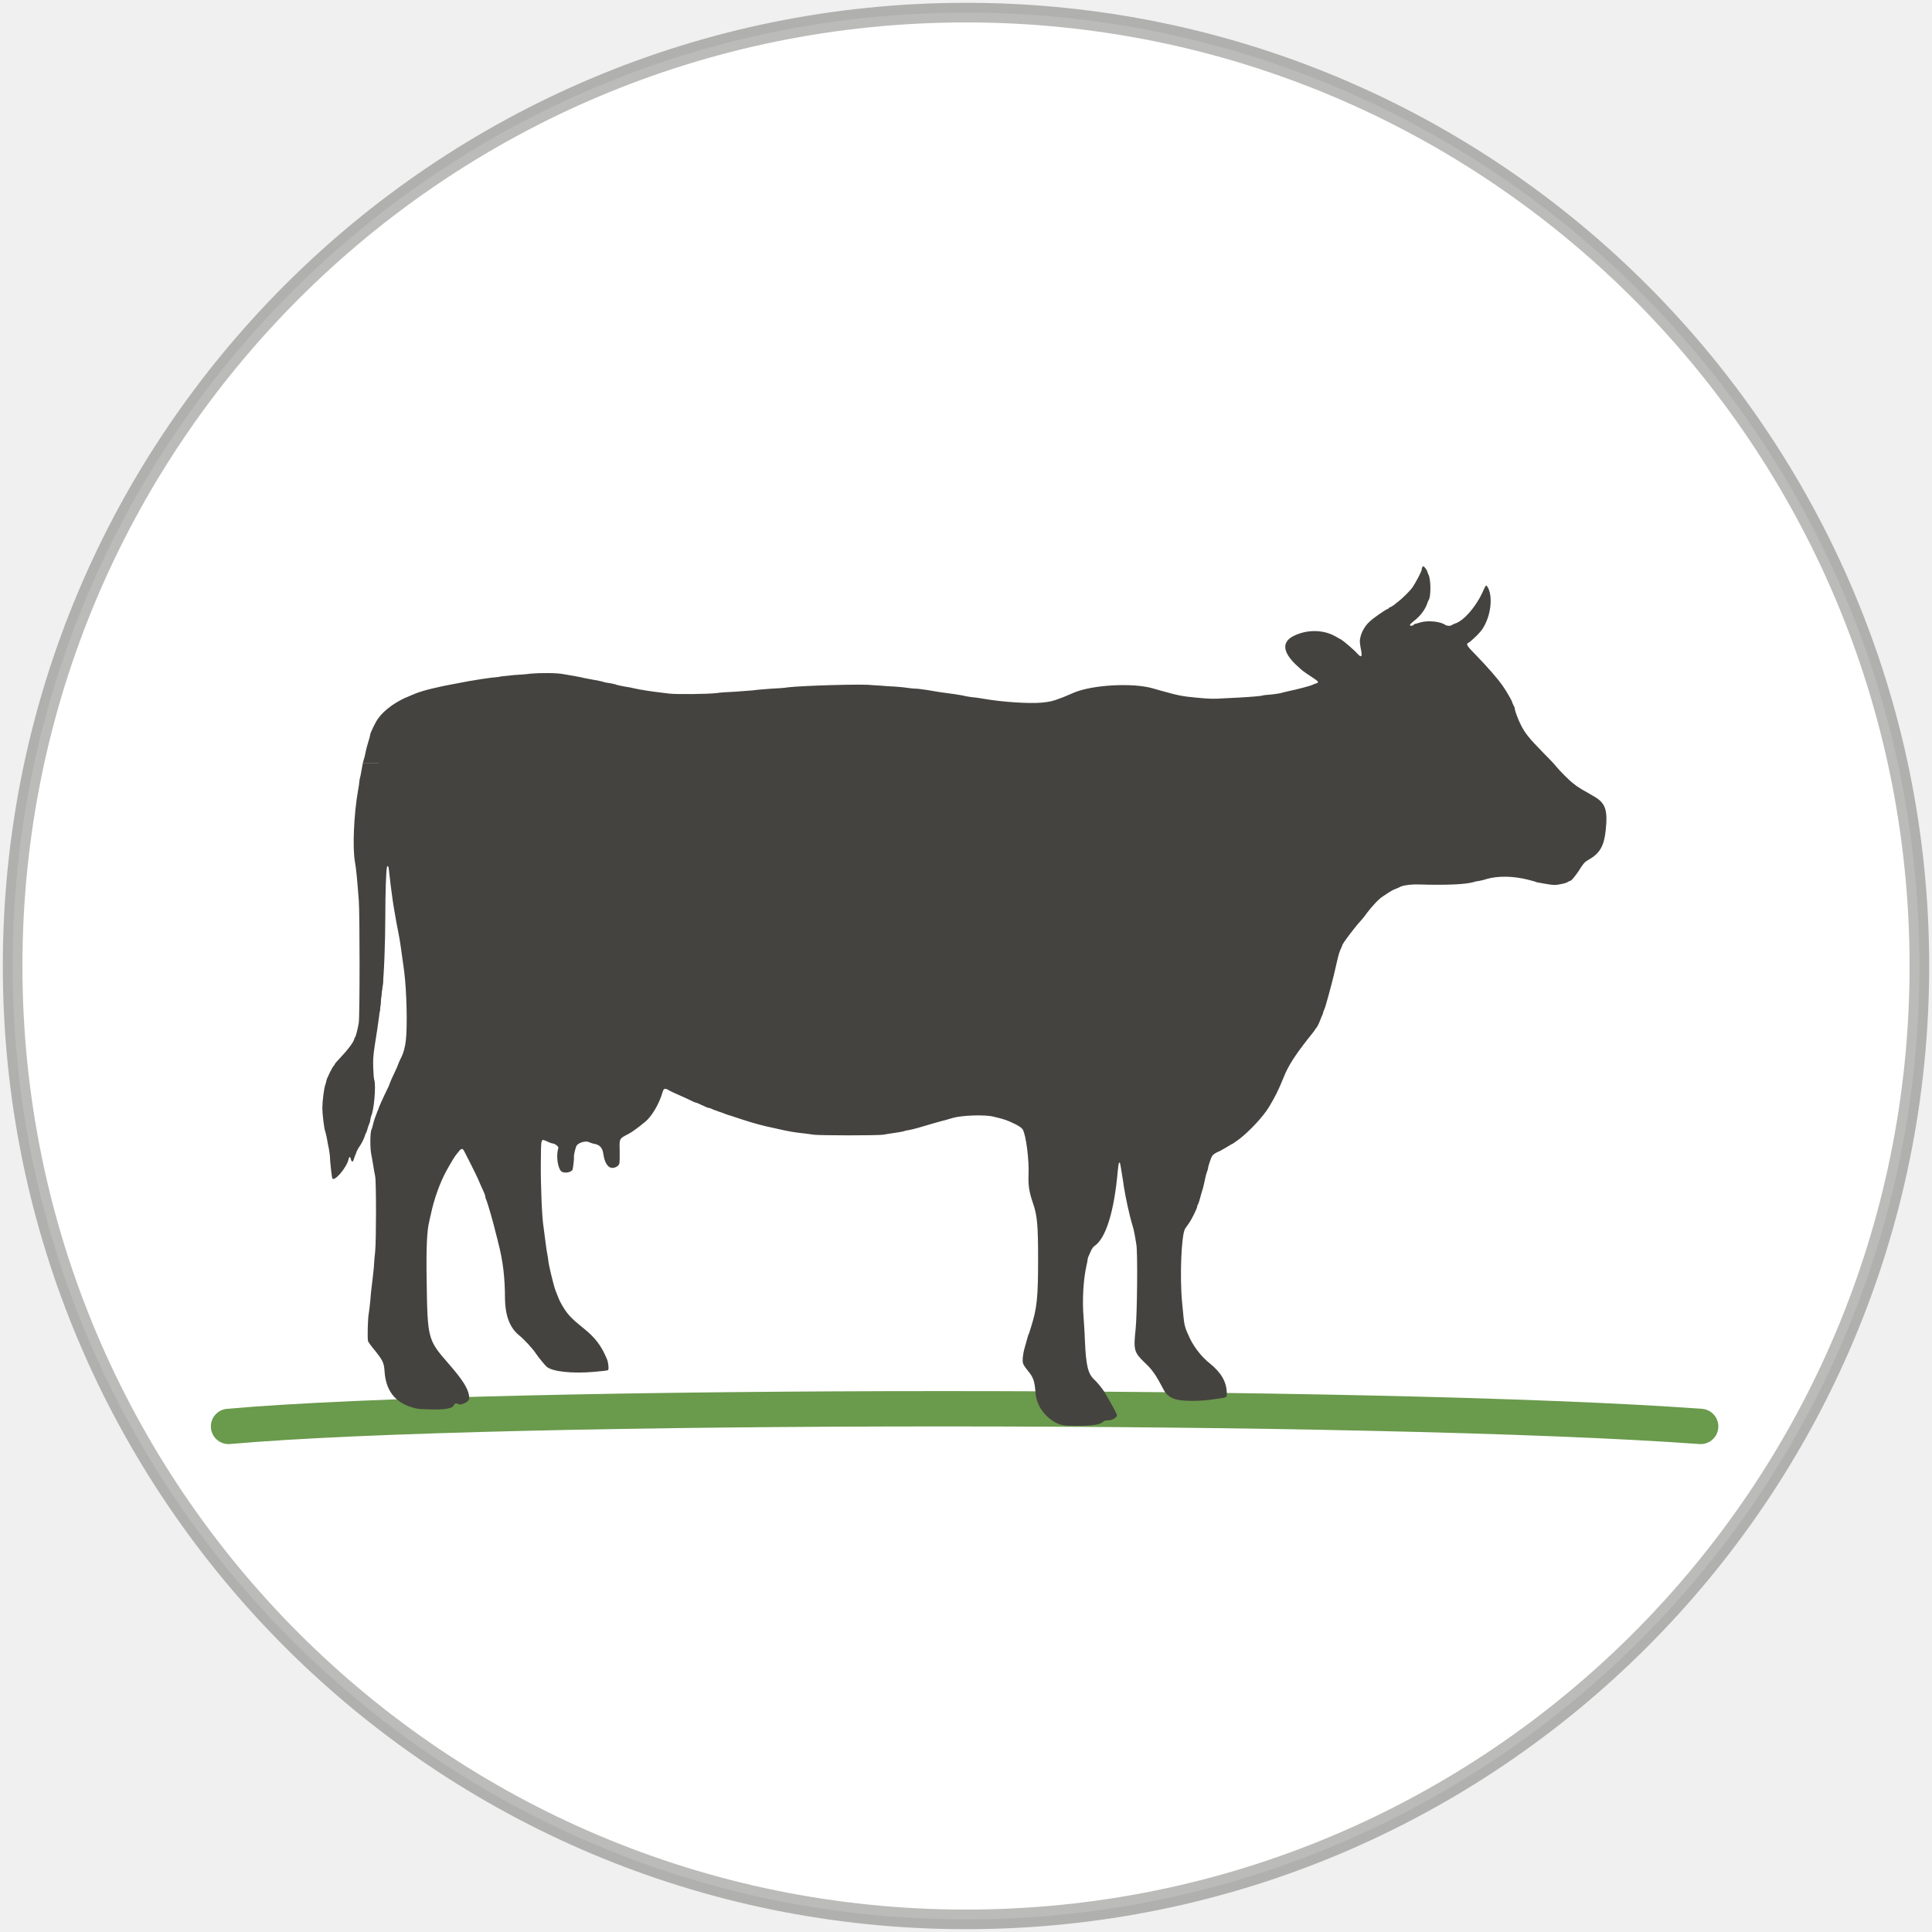
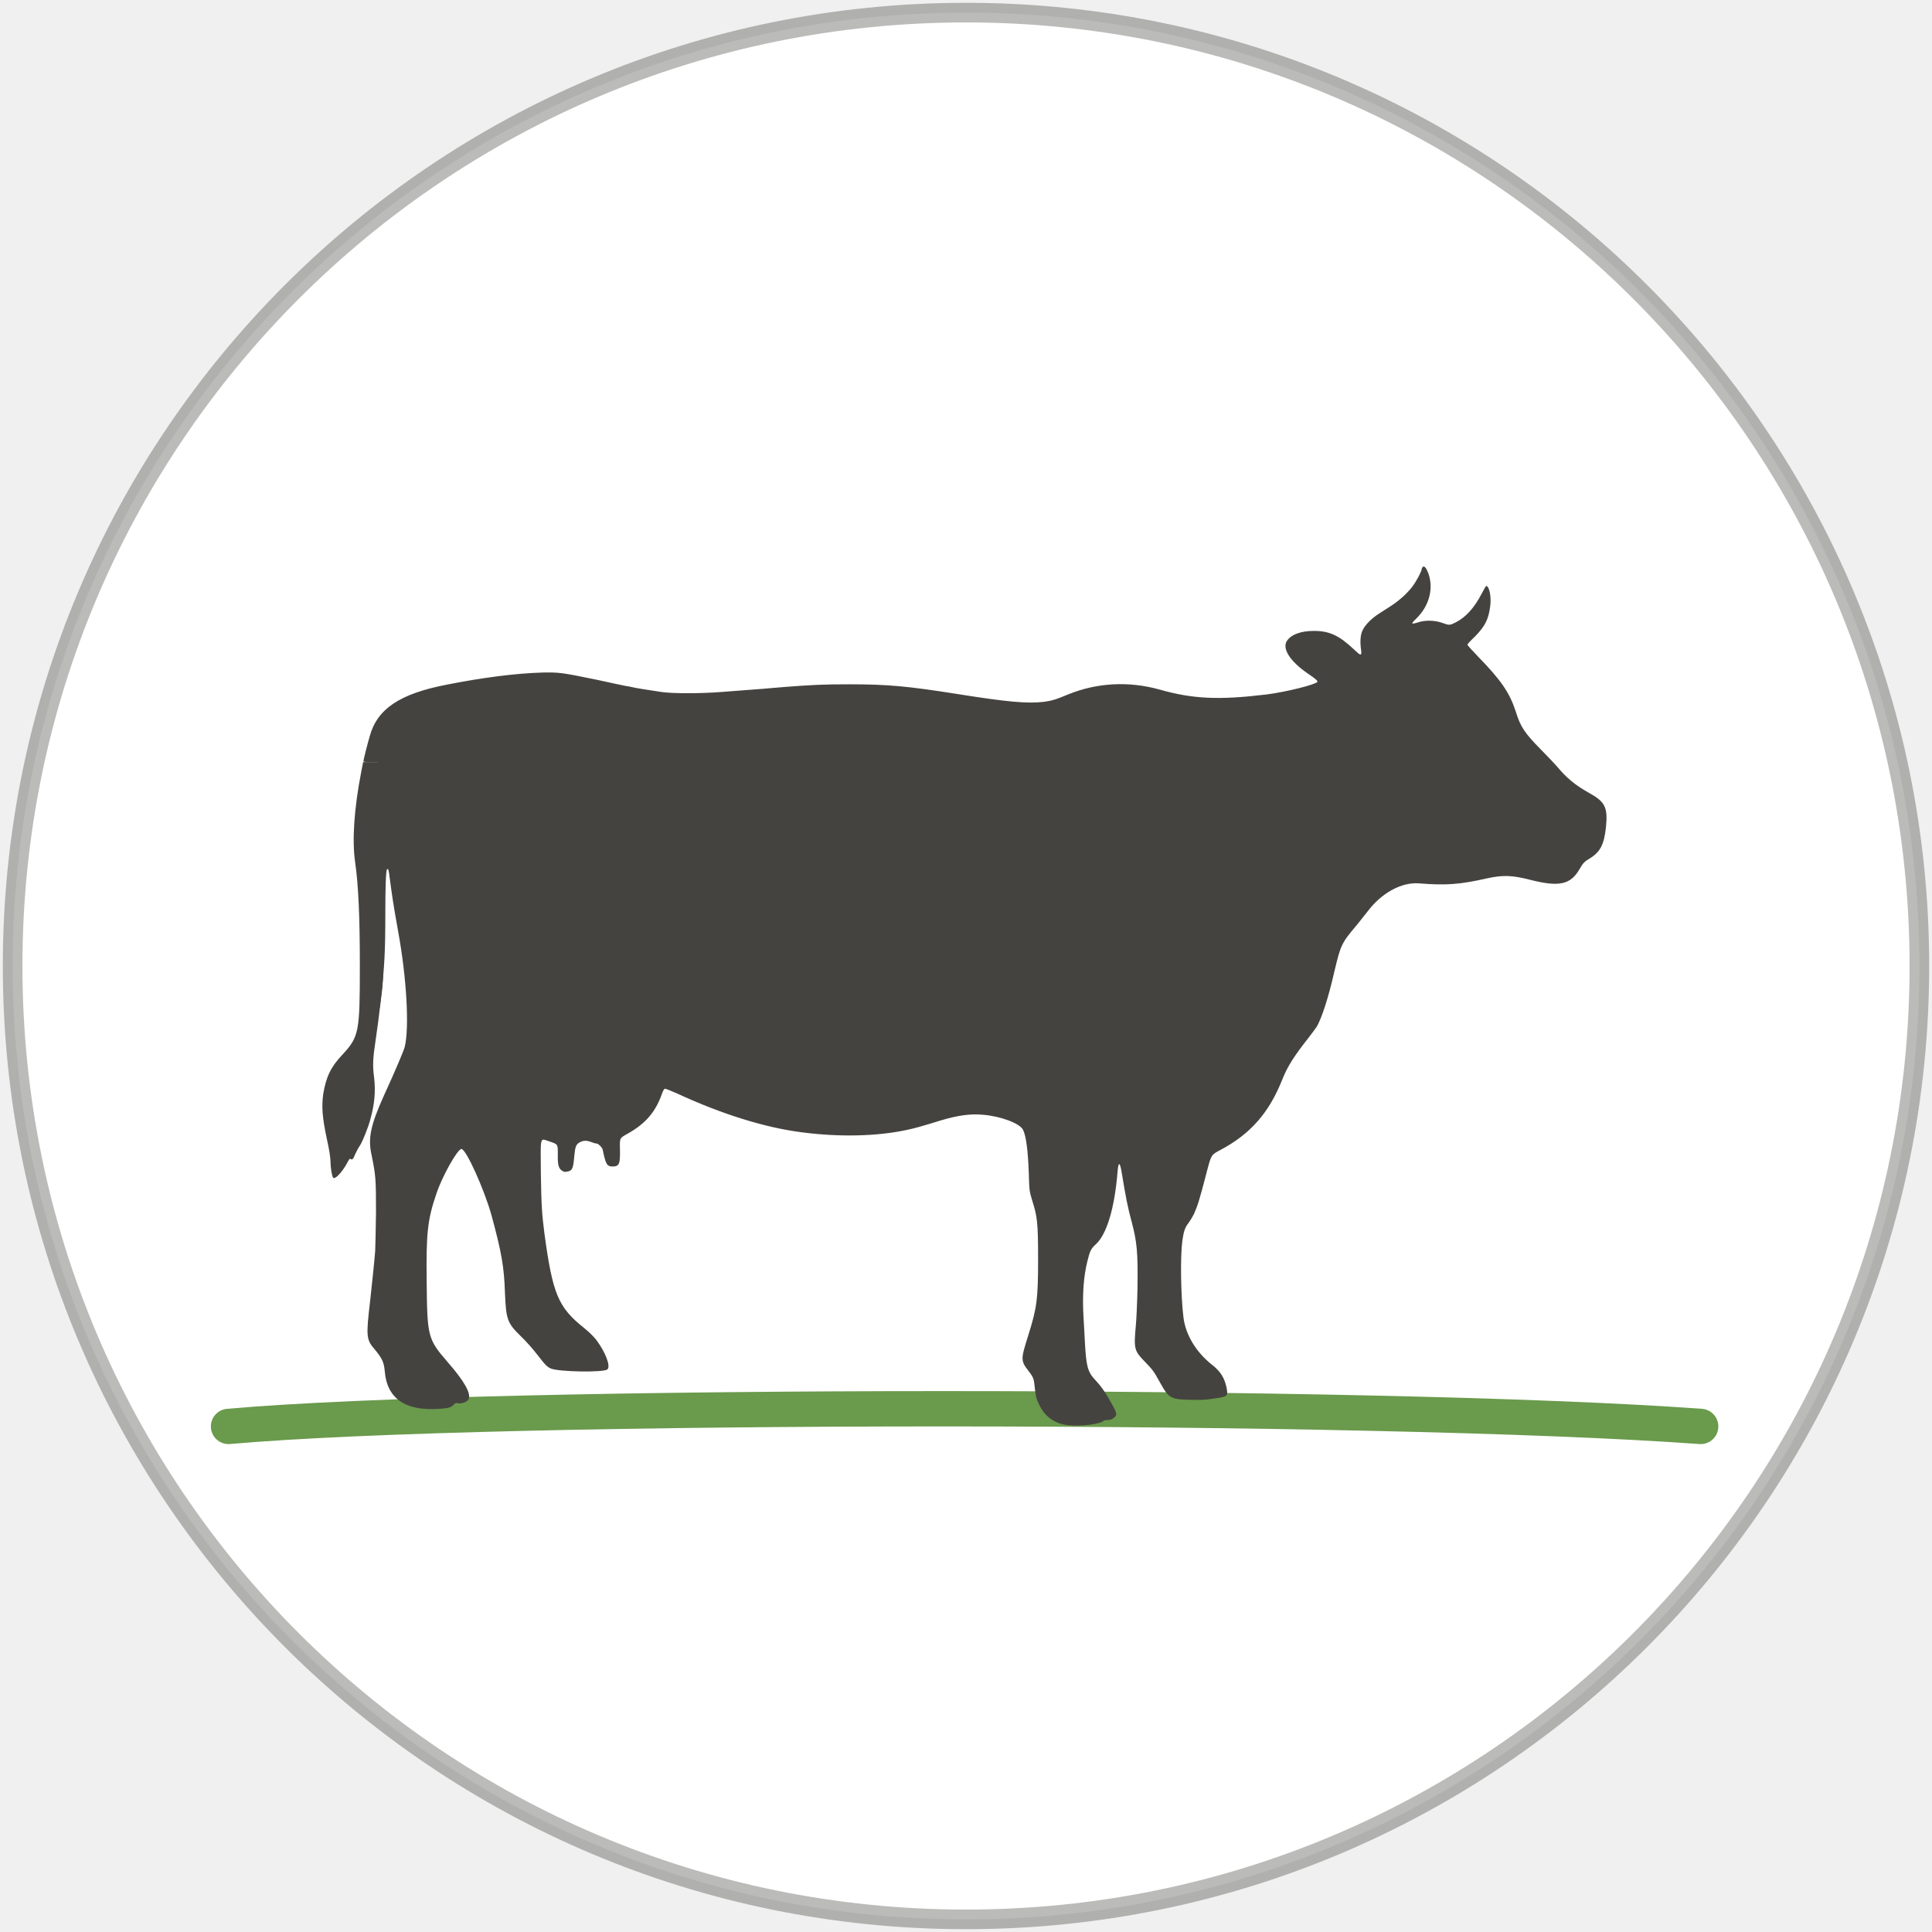
<svg xmlns="http://www.w3.org/2000/svg" viewBox="0 0 689 689" width="689" height="689" role="img" aria-label="Upande Livestock">
  <circle cx="344.5" cy="344.5" r="340" fill="#ffffff" stroke="#1c1b19" stroke-opacity=".3" stroke-width="7" />
  <g transform="translate(50 158) scale(1.05)">
    <path d="M30 334 C120 326 420 326 530 334" fill="none" stroke="#6a9a4c" stroke-width="12" stroke-linecap="round" />
    <g transform="translate(60 40) scale(0.93)" fill="#45433f">
-       <path d="M5.6 225.4C5.4 224.6 4.8 219.2 4.8 218.1C4.8 217.4 4.6 215.9 4.4 214.8C4.1 213.6 3.8 211.7 3.6 210.6C3.4 209.6 3.1 208.5 3 208.2C2.7 207.6 2 202 2 199.9C2 197.5 2.6 192.6 3.1 191.3C3.3 190.7 3.5 190 3.5 189.8C3.5 189.3 5.7 184.8 6.1 184.5C6.3 184.3 6.5 184.1 6.5 183.9C6.5 183.7 7.6 182.5 8.9 181.1C11.3 178.6 13.3 175.9 13.6 174.8C13.7 174.4 13.9 174 14 173.9C14.3 173.5 15 170.6 15.3 168.8C15.7 166.4 15.7 128.4 15.3 123.8C14.7 115.9 14.3 112 13.9 109.9C13 104.8 13.5 92.7 15 84.1C15.3 82.6 15.5 81.1 15.5 80.7C15.5 80.4 15.7 79.3 16 78.2C16.2 77 16.5 75.6 16.6 74.9L16.8 73.8 20.6 73.8L24.5 73.8 24.4 113.8C24.4 141.5 24.3 154.2 24.1 155C23.9 155.6 23.7 157.5 23.5 159.2C23.2 163.3 22.4 169.3 21.2 176.6C20.5 181.2 20.5 182.3 20.6 185.5C20.7 187.4 20.8 189.3 21 189.7C21.6 191.9 20.9 200.6 19.8 202.9C19.7 203.3 19.5 204 19.5 204.3C19.5 204.6 19.3 205.3 19 205.9C18.8 206.5 18.5 207.3 18.4 207.8C18.3 208.2 18.1 208.7 18 208.9C17.9 209 17.7 209.4 17.6 209.8C17.3 210.9 16.2 213.1 15.3 214.3C14.9 215 14.5 215.7 14.5 215.8C14.5 215.9 14.3 216.5 14 217.1C13.8 217.7 13.5 218.5 13.4 218.8C13.1 219.7 12.7 219.6 12.4 218.5C12.2 217.5 11.8 217.5 11.6 218.5C10.9 221.7 6.1 227.2 5.6 225.4Z" />
-       <path d="M272.7 315.7C269.3 315.2 265.5 312.1 263.8 308.6C262.9 306.7 262.5 305.4 262.4 303.1C262.1 299.7 261.6 298.1 259.9 296.1C257.7 293.3 257.7 293.2 257.8 291C257.9 290 258.2 288.3 258.5 287.4C258.8 286.4 259.2 285 259.4 284.2C259.6 283.5 259.8 282.6 260 282.4C260.1 282.1 260.5 281 260.8 279.9C263 273 263.4 269 263.4 255.2C263.4 242.8 263.1 239.2 261.6 234.8C260.1 230.5 259.8 228.1 259.9 224.6C260.2 219 259 209.8 257.8 207.7C257.4 207.1 256.7 206.6 255.2 205.8C251.9 204.2 251.3 204 247.1 203C244 202.2 235.8 202.5 232.5 203.4C231.8 203.6 230.3 204 229.4 204.3C228.4 204.5 226.9 205 226 205.2C220.7 206.8 217.5 207.7 216.2 207.9C215.6 208 214.8 208.1 214.5 208.3C214.2 208.4 212.7 208.7 211.2 208.9C209.8 209.1 207.8 209.4 206.8 209.6C204.3 209.9 184.5 209.9 181.5 209.6C180.3 209.4 177.9 209.1 176.1 208.9C174.3 208.7 172.1 208.3 171.2 208.1C170.4 207.9 168.5 207.5 167.1 207.2C162.8 206.3 159.8 205.5 154.9 203.9C153.4 203.4 151.6 202.8 151 202.6C150.4 202.5 149.1 202 148.1 201.6C147.2 201.3 146 200.9 145.6 200.7C145.1 200.6 144.5 200.3 144.1 200.1C143.7 199.9 143.2 199.8 143.1 199.8C142.8 199.8 142.1 199.5 139.1 198.1C138.7 197.9 138.2 197.8 138.1 197.8C138 197.8 137.4 197.5 136.6 197.1C135.9 196.8 134.6 196.2 133.8 195.8C130.8 194.5 129.1 193.7 128.8 193.5C127.2 192.5 126.7 192.6 126.3 193.9C125.1 198.2 122.4 202.8 119.9 204.9C119.4 205.3 118.7 205.8 118.4 206.1C116.5 207.6 115.2 208.5 114 209.2C110.2 211.2 110.5 210.7 110.6 216.3C110.6 220.2 110.6 220.2 110 220.9C109.5 221.3 109 221.6 108.2 221.7C106.4 221.9 105.1 220 104.6 216.5C104.3 214.3 103.2 213.2 101.2 212.9C100.6 212.8 99.9 212.5 99.6 212.4C98.5 211.7 96 212.3 95 213.4C94.5 213.9 93.7 217.4 93.9 217.8C94 218 93.6 221.6 93.4 222.3C93 223.4 90.3 223.8 89.3 223C88.1 222 87.4 217.9 88 215.2C88.3 214.2 88.3 214.1 87.5 213.4C87.1 213.1 86.5 212.8 86.2 212.8C85.9 212.8 85 212.5 84.2 212.1C81.7 211 81.9 210.5 81.8 219.6C81.7 227.5 82.2 240.1 82.8 243.4C82.9 244.2 83.2 246.3 83.4 248C83.6 249.7 83.9 251.9 84.1 252.9C84.3 253.9 84.5 255 84.5 255.4C84.5 256.5 86.5 264.9 87.2 266.6C88.1 268.9 88.6 270.1 88.8 270.5C91.3 275.1 92.5 276.3 97.3 280.2C101.7 283.7 104 286.8 106 291.7C106.5 293 106.7 295.4 106.3 295.6C106.1 295.7 103.8 296 101.2 296.2C93.2 296.9 85.9 296.1 83.9 294.3C83.4 293.9 80.6 290.5 80 289.5C78.7 287.6 75.8 284.4 73.8 282.8C70.4 280 68.8 275.6 68.7 269.4C68.7 261.9 68 255.7 66.2 248.9C66.1 248.3 65.8 247.3 65.6 246.5C64.4 241.5 62.7 235.7 62 233.7C61.7 233.1 61.5 232.4 61.5 232.1C61.5 231.9 61.3 231.2 61 230.6C60.1 228.6 59.8 228 59 226.1C58.6 225.1 57.3 222.5 56.2 220.3C55.1 218.2 54 216 53.8 215.6C53.3 214.6 52.8 214.5 52 215.5C51.7 215.9 51.3 216.4 51.1 216.6C50.3 217.6 49.3 219.2 47.3 222.8C45 227 42.8 233 41.6 238.8C41.4 239.6 41.1 240.9 41 241.5C40.2 244.7 39.9 251 40.1 262.9C40.4 284.1 40.5 284.5 48 293.1C53.1 298.9 55.3 302.3 55.6 305.1C55.7 306.2 55.7 306.3 55 307C54.1 307.8 52.1 308.4 51.7 308C51.2 307.6 50.3 307.7 50.1 308.2C49.7 309.6 46.9 310.1 40.8 309.9C37.5 309.8 36.3 309.7 34.9 309.2C28.4 307.3 25.1 302.9 24.7 295.7C24.5 292.9 24 291.9 21.2 288.4C19.9 286.9 18.8 285.3 18.7 285C18.4 284.3 18.6 276.1 19 274.6C19.1 274.1 19.3 272.2 19.5 270.4C19.6 268.6 19.9 265.9 20.1 264.4C20.3 262.9 20.6 260.1 20.8 258.2C20.9 256.4 21.1 253.7 21.3 252.2C21.7 247.9 21.7 226.7 21.3 224.8C21.1 223.9 20.8 222.1 20.6 220.9C20.4 219.6 20.1 217.8 19.9 216.9C19.4 214.8 19.4 208.5 20 207.6C20.1 207.3 20.4 206.5 20.5 205.9C20.7 204.8 21.6 202.3 22.1 201.1C22.3 200.7 22.5 200.2 22.5 200.1C22.5 199.9 23.9 196.7 25.5 193.4C26.1 192.3 26.5 191.3 26.5 191.2C26.5 191.1 26.9 190.2 27.3 189.2C29.1 185.4 29.5 184.5 29.5 184.4C29.5 184.2 30.6 181.7 31 181C31.6 179.8 32.3 177.3 32.5 175.1C33.1 170 32.8 157.2 31.9 150C30.9 142.7 30.3 138.3 29.9 136.5C29.7 135.6 29.3 133.5 29 131.8C28.7 130 28.3 127.7 28.1 126.6C27.9 125.5 27.6 123.3 27.4 121.8C27 119.2 26.9 117.9 26.3 112.8C26.2 111.5 25.9 111.1 25.6 111.9C25.3 112.9 25 120.9 25 129.8C25 138.9 24.5 152.4 24 154.9C23.9 155.6 23.7 157.6 23.5 159.4C22.6 169.9 22.6 169.1 22.5 120.3L22.5 73.8 19.6 73.8L16.8 73.8 17.1 72.7C17.3 72.1 17.6 71.1 17.7 70.4C18 68.8 18.4 67.3 19 65.4C19.3 64.5 19.5 63.6 19.5 63.4C19.5 62.9 21.4 58.9 22.3 57.7C24.5 54.5 29.1 51.2 33.8 49.4C34.6 49 35.8 48.6 36.2 48.4C39 47.3 44.3 46 51 44.8C52.4 44.5 54.4 44.2 55.2 44C60 43.2 61.2 43 63.6 42.7C65 42.6 66.7 42.4 67.4 42.2C68.1 42.1 70.3 41.9 72.2 41.7C74.2 41.6 76.9 41.4 78.1 41.2C81.5 40.9 87.8 40.9 90.1 41.4C94.7 42.2 95.5 42.3 97.6 42.8C98.9 43 101 43.5 102.5 43.7C103.9 44 105.1 44.3 105.2 44.4C105.3 44.4 106.2 44.6 107.1 44.7C108.1 44.9 109.2 45.1 109.5 45.3C109.9 45.4 111.1 45.7 112.3 45.9C113.4 46.1 114.9 46.3 115.5 46.5C118.1 47.1 121.8 47.7 128.8 48.5C131.2 48.8 142.6 48.7 146 48.3C147.2 48.1 150.2 47.9 152.8 47.8C155.3 47.6 158.3 47.4 159.4 47.3C160.5 47.1 163.4 46.9 165.9 46.7C168.3 46.6 171.1 46.4 172.1 46.2C177 45.6 199.6 44.9 202.8 45.4C203.4 45.4 206 45.6 208.7 45.8C211.3 45.9 214.5 46.2 215.7 46.4C216.9 46.6 218.4 46.7 219 46.7C219.6 46.7 221.4 47 223 47.2C224.6 47.5 226.7 47.8 227.8 48C231.7 48.5 235.1 49 236 49.2C236.5 49.4 237.9 49.6 239.2 49.8C240.6 49.9 242.5 50.2 243.6 50.4C250.6 51.6 260 52.2 264.7 51.8C267.5 51.5 268.7 51.3 271.5 50.2C272.7 49.8 273.5 49.4 276.6 48.1C283.4 45.3 297.6 44.5 305 46.5C305.6 46.7 306.9 47 307.8 47.3C314.6 49.2 316 49.5 321.5 50C325.9 50.4 327.3 50.5 331.6 50.2C338.7 49.9 343.7 49.5 344.9 49.3C345.4 49.1 347.2 48.9 348.8 48.8C350.3 48.6 352 48.4 352.4 48.2C352.8 48.1 353.9 47.8 354.9 47.6C357.4 47.1 362.8 45.7 363.6 45.3C363.9 45.1 364.5 44.9 364.9 44.8C366.1 44.4 365.9 44.1 363.6 42.6C360.1 40.3 359.9 40.1 358.5 38.8C352.7 33.7 352.1 29.7 356.8 27.4C361.7 25 367.6 25.1 372 27.6C372.6 27.9 373.5 28.5 374 28.7C375 29.3 378.9 32.6 380 33.9C381.6 35.6 381.9 35.1 381.2 31.8C380.8 29.3 380.8 29.3 381.2 27.5C381.8 25.5 382.9 23.6 384.6 22.1C385.8 20.9 390.2 17.9 391 17.6C391.3 17.5 391.5 17.4 391.5 17.3C391.5 17.1 391.8 17 392.1 16.9C392.4 16.8 392.9 16.4 393.3 16.2C393.7 15.9 394.3 15.3 394.8 15C396.4 13.8 399.3 10.9 400.2 9.6C401.4 7.8 403.5 3.8 403.5 3.2C403.5 2.6 403.8 2 404.1 2C404.4 2 405.5 3.5 405.5 3.8C405.5 3.9 405.7 4.5 406 5.1C406.9 7 406.9 13.3 406 14.4C405.9 14.5 405.7 15.1 405.5 15.6C404.8 17.8 402.9 20.3 400.5 22.1C399.8 22.7 399.2 23.2 399.2 23.4C399.2 23.9 400.1 23.8 400.5 23.4C400.7 23.2 401 23 401.1 23C401.3 23 402.1 22.8 403 22.5C405.6 21.7 410.3 22.1 412.1 23.4C412.7 23.8 414 23.9 414.6 23.4C414.9 23.2 415.4 23 415.7 22.9C419 21.9 423.8 16.2 426.2 10.4C427 8.7 427.1 8.7 427.8 10C429.5 13.5 428.7 20.2 425.8 24.7C425 26.1 421.7 29.3 420.6 29.9C419.6 30.4 419.9 31 423.1 34.2C427.7 39 431 42.7 433.1 45.7C434.2 47.2 436.5 51.2 436.5 51.5C436.5 51.6 436.7 52.2 437 52.7C437.3 53.2 437.5 53.8 437.5 54C437.5 54.8 438.8 58.2 439.8 60.1C441.2 62.9 442.8 64.9 447.5 69.7C449.8 72 452.1 74.4 452.6 75.1C453.8 76.6 457.6 80.4 458.6 81.1C459 81.4 459.6 81.9 460 82.2C460.3 82.4 461.2 83 462 83.5C462.8 83.9 463.5 84.4 463.8 84.5C464 84.6 465 85.2 466 85.8C470.6 88.3 471.5 90.8 470.7 98.4C470.1 104.2 468.5 106.9 464.4 109.2C463 110 462.7 110.3 460.6 113.6C459.5 115.2 458.2 116.8 457.9 116.8C457.8 116.8 457.4 117 457 117.2C456.7 117.5 455.4 117.9 454.2 118.1C452.1 118.5 452 118.5 448.9 118C447.1 117.7 445.6 117.4 445.5 117.4C445.4 117.3 444.1 116.9 442.5 116.5C437 115.1 431.5 115 427.2 116.2C426.4 116.5 425.1 116.8 424.5 116.9C423.9 117 423 117.1 422.6 117.3C419.4 118.2 412.8 118.5 402.2 118.2C399.5 118.1 396.2 118.6 395.4 119.2C395.2 119.3 394.6 119.6 394 119.8C392.9 120.2 391.9 120.8 389.4 122.5C387.9 123.4 385.4 126.1 383.5 128.6C382.6 129.9 381.5 131.2 381.2 131.5C379.4 133.4 374.5 139.8 374.5 140.4C374.5 140.5 374.3 141 374.1 141.4C373.6 142.3 373.1 143.9 372.5 146.6C371.2 152.4 370.1 156.5 369.5 158.6C369.2 159.6 368.8 161 368.6 161.8C368.4 162.5 368.1 163.5 367.9 163.9C367.7 164.3 367.5 164.8 367.5 165C367.5 165.2 367.3 165.8 367 166.3C366.8 166.9 366.3 168 366 168.8C365.7 169.5 365.2 170.4 365 170.6C364.7 170.9 364.5 171.2 364.5 171.3C364.5 171.4 363.4 172.8 362.1 174.4C357.3 180.5 354.7 184.5 353.1 188.6C351.2 193.3 349.9 195.9 347.7 199.5C345.6 203 340.7 208.2 337 211.1C335.8 212 334.7 212.7 334.6 212.8C334.5 212.8 333.3 213.5 332 214.3C330.6 215.1 329.4 215.8 329.3 215.8C329.1 215.8 328.5 216.1 327.9 216.5C327 217.1 326.8 217.5 326.2 219.2C325.8 220.3 325.5 221.4 325.5 221.7C325.5 221.9 325.3 222.6 325.1 223.1C324.9 223.7 324.6 224.6 324.5 225.2C324.4 225.9 324 227.4 323.7 228.8C323.3 230.1 322.8 231.8 322.6 232.6C322.4 233.4 322.1 234.4 321.9 234.8C321.7 235.2 321.5 235.6 321.5 235.8C321.5 236.5 319.5 240.5 318.5 241.9C318 242.6 317.4 243.5 317.1 243.9C315.7 246.1 315.1 261.7 316 270.9C316.1 272.3 316.4 274.6 316.5 276.1C316.8 279.3 317.1 280.3 318.9 284.1C320.5 287.4 323.3 290.9 326.1 293.1C330.2 296.4 332.2 299.8 332.3 303.7C332.4 305.7 332.7 305.5 327.6 306.2C322.7 307 316.1 307 313.6 306.2C311.7 305.7 310.2 304.5 309.4 303C306.2 296.9 305.1 295.4 302 292.5C298.5 289.1 298.2 288 299 280.8C299.6 275.1 299.8 252.8 299.3 249.8C298.8 246.5 298.3 244 297.9 242.8C296.7 238.9 295.4 232.8 294.7 228.4C294.6 227.4 294.3 225.7 294.1 224.5C293.9 223.3 293.7 221.9 293.6 221.4C293.2 218.7 292.8 219.3 292.5 222.8C291.2 237.5 288.2 247.5 283.9 250.3C283.6 250.5 283.1 251.2 282.8 251.8C281.7 254.2 281.5 254.7 281.5 255.1C281.5 255.3 281.3 256.5 281 257.7C279.9 262.8 279.5 270.2 280 276.1C280.1 277.6 280.4 281.6 280.5 284.9C280.9 293.8 281.6 296.9 283.9 299C285 300 286.9 302.4 287.6 303.5C290 307.6 292.2 311.5 292.2 312C292.3 312.8 290.5 313.9 289.1 313.9C288.3 313.9 287.6 314 287.3 314.3C286.4 315.1 285.2 315.5 282.9 315.7C280.3 316 274.4 316 272.7 315.7Z" />
+       <path d="M5.9 225.2C5.5 224.7 5 221.4 5 219.9C5 218 4.5 214.9 3.6 210.9C2 203.3 1.7 199.5 2.3 194.9C3.3 188.6 5.1 184.8 9.3 180.4C15.4 173.8 15.7 172.2 15.7 147.9C15.7 130.3 15.2 118.6 14 110.2C12.8 102.2 13.6 90.5 16.2 77.1L16.9 73.5 20.7 73.5L24.5 73.5 24.4 113.1C24.4 152.6 24.4 152.6 23.4 160.2C22.4 168.5 22.3 169.3 21.4 175.5C20.5 181.4 20.3 184.4 20.9 188.6C21.5 193.8 21.1 198.4 19.5 204.1C18.7 207.1 16.6 212.3 15.7 213.6C15.2 214.3 14.5 215.6 14.1 216.5C13.3 218.5 12.9 218.9 12.4 218.5C12 218.2 11.9 218.3 10.8 220.4C8.9 223.7 6.4 226.2 5.9 225.2Z" />
+       <path d="M274.5 315.7C269.5 315.2 265.9 312.6 263.8 308.2C262.7 305.8 262.6 305.5 262.2 302.1C261.9 298.8 261.7 298.2 260 296C257 292.1 257 291.8 259.8 282.9C263 272.7 263.4 269.7 263.4 254.8C263.4 241.9 263.1 239.4 261.3 233.8C260.2 230.1 260.2 230.1 260 223.6C259.7 215.2 259 210 257.9 207.8C256.7 205.4 249.6 202.8 243.2 202.3C238.7 201.9 234.2 202.5 228.1 204.3C220.3 206.7 218.9 207.1 215.2 207.9C204.4 210.2 190.7 210.5 177 208.7C163.7 207 147.9 202.1 131.7 194.6C129.4 193.6 127.3 192.7 127.1 192.8C126.8 192.9 126.4 193.5 125.9 195C123.6 201.4 119.9 205.6 113.7 209.1C110.5 210.9 110.6 210.6 110.7 215.1C110.8 220.3 110.4 221.2 108 221.2C106 221.2 105.5 220.5 104.4 215.1C104.2 214.2 102.7 212.7 102 212.8C101.7 212.8 100.8 212.5 100 212.2C98.3 211.6 97.1 211.7 95.8 212.5C94.6 213.2 94.3 214.2 94 217.6C93.6 222.1 93.3 222.8 91.2 223.1C90.6 223.2 90.2 223.2 89.5 222.7C88.3 221.9 87.9 220.6 88 216.7C88 213 88.1 213.1 84.8 212C81.4 210.9 81.7 209.8 81.8 223.5C82 235.9 82.2 238.4 83.1 245.6C86.1 267.7 88.1 272.6 97.5 280.1C99.7 281.9 101 283.2 102.1 284.6C105.4 289 107.4 294.2 106.1 295.3C104.7 296.5 88.4 296.2 85.5 295C84 294.3 83.6 293.9 80.4 289.8C78.8 287.7 76.2 284.8 74.4 283.1C69.6 278.4 69.1 277.1 68.7 267.5C68.4 258 67.5 252.7 63.8 239.1C61.2 229.7 54.5 214.8 52.8 214.8C51.4 214.8 45.9 224.5 43.7 231C40.4 240.6 39.9 245.6 40.1 263C40.3 283.7 40.5 284.2 48 292.9C53.9 299.7 56.4 304.1 55.4 306.2C55 307.1 53.2 307.8 51.8 307.7C50.7 307.5 50.5 307.6 49.9 308.3C48.9 309.2 48.1 309.5 44.8 309.7C32.4 310.6 25.6 306 24.8 296C24.5 292.7 23.9 291.4 21.3 288.2C18 284.4 17.9 283.5 19.5 269.9C20.2 263.2 20.8 258.1 21.3 252.1C21.4 250.4 21.5 244 21.6 237.8C21.6 225.7 21.5 224.5 20 217.1C18.6 210.9 19.6 206.2 24.4 195.5C28.8 185.9 31.7 179 32.1 177.5C33.8 170.4 32.8 152.4 29.7 135.4C28 126 27.5 122.6 26.6 115.8C26.3 113 26 112.1 25.6 112.7C25.2 113.4 25 119.4 25 129.6C25 142.2 24.7 148.6 23.4 159.6C22.6 167.1 22.6 167.1 22.6 120.3L22.5 73.5 19.7 73.5C17.7 73.5 17 73.4 17 73.2C17 72.8 18.4 67.1 19.3 64.1C22 54.1 30.3 48.5 47.6 45.2C60.8 42.6 72.5 41.1 82.5 40.8C88.6 40.7 89.4 40.8 102.5 43.5C107.1 44.5 111.7 45.5 112.8 45.7C113.8 45.8 114.8 46.1 115 46.1C115.4 46.3 121.7 47.3 125.8 47.9C129.8 48.5 140.2 48.5 147.8 47.9C161 46.9 166.2 46.5 170.5 46.1C181 45.3 184.6 45.1 194.6 45.1C208.4 45.1 215.8 45.8 233 48.5C252.3 51.6 259.5 52.2 265.5 51.5C268.3 51.1 269.6 50.8 274.6 48.7C285.1 44.5 296.5 43.9 307.7 47C320 50.5 329.5 50.9 346.9 48.8C354 47.9 364.8 45.2 365.4 44.2C365.6 43.9 364.8 43.1 361.8 41.1C355.4 36.7 352.4 32 354.3 29.2C355.9 26.9 359.3 25.6 364.2 25.6C369.8 25.6 373.4 27.3 378.8 32.4C381.2 34.7 381.6 34.8 381.4 32.8C380.9 29.6 381.1 27 381.9 25.4C382.8 23.4 385.3 20.9 388.2 19.1C389.4 18.3 391.5 17 392.7 16.2C395.5 14.3 398.2 11.9 400.1 9.4C401.6 7.4 403.5 3.8 403.5 3C403.5 2.8 403.7 2.4 403.9 2.2C404.5 1.8 405.1 2.5 405.9 4.5C407.9 10 406.3 16.2 401.9 20.7C399.4 23.1 399.5 23.3 402.1 22.5C404.7 21.6 408.2 21.7 410.8 22.6C413.6 23.6 413.7 23.6 415.9 22.5C419.6 20.6 422.7 17.2 425.4 12C426.2 10.4 426.9 9.2 427.1 9.2C428.2 9.3 429 13.3 428.5 16.7C427.9 21.4 426.6 23.9 423 27.6C421.5 29 420.2 30.4 420.2 30.6C420.2 30.9 422 32.8 424.1 35C432.5 43.6 435.6 48.2 437.8 54.9C439.6 60.7 441 62.8 447.1 69C449.5 71.4 452.1 74.2 452.9 75.1C456.5 79.4 459.4 81.8 464.5 84.7C470.5 88 471.5 90 470.8 97.2C470.1 103.7 468.7 106.4 464.7 108.8C463 109.8 462.4 110.4 461.2 112.5C457.9 118.3 453.7 119.2 443.1 116.5C436.5 114.8 433.1 114.7 427.2 116C417.5 118.2 412.4 118.6 402.5 117.8C396.1 117.3 388.8 121.3 383.7 128.1C382.8 129.2 381.1 131.4 379.8 133C374.2 139.6 373.9 140.3 371.6 150C369.4 159.7 367 166.9 365.2 170.1C364.8 170.7 363.4 172.6 362 174.4C356.9 180.9 354.5 184.6 352.6 189.4C347.8 201.5 341 209.3 330.1 215.1C326.7 216.9 326.7 216.8 325.2 222.4C322.2 234 321.7 235.4 320.3 238.6C319.8 239.6 319 240.9 318.5 241.6C317 243.5 316.6 244.8 316.1 248.2C315.3 253.9 315.5 268.4 316.5 276.4C317.3 282.7 321.1 289 326.9 293.6C330 296 331.4 298.3 332.2 301.8C332.8 305.2 332.9 305.2 327.3 306C324.1 306.5 322.7 306.5 318.9 306.4C312 306.3 311.1 305.8 308.1 300.4C305.6 295.9 305.4 295.6 302.5 292.6C298.5 288.5 298.3 287.9 299.1 279.2C299.3 277.1 299.6 271 299.7 265.6C299.9 252.6 299.5 248.7 297.6 241.5C296.2 236.5 295.3 231.8 294 223.8C293.3 219.3 292.7 219.2 292.4 223.4C291.3 236.5 288.5 245.8 284.6 249.5C282.7 251.2 282.3 252.1 281.4 255.8C280 261.3 279.5 268.3 280 276.4C280.1 278.7 280.4 282.8 280.5 285.5C281 294.3 281.5 296.2 284.3 299.2C286.8 301.9 288.2 304 291.1 309.3C292.1 311.3 292.2 312 291.4 312.7C290.5 313.5 289.9 313.8 288.7 313.8C288 313.8 287.5 313.9 287.4 314C286.6 315.2 279.2 316.2 274.5 315.7Z" />
    </g>
  </g>
</svg>
